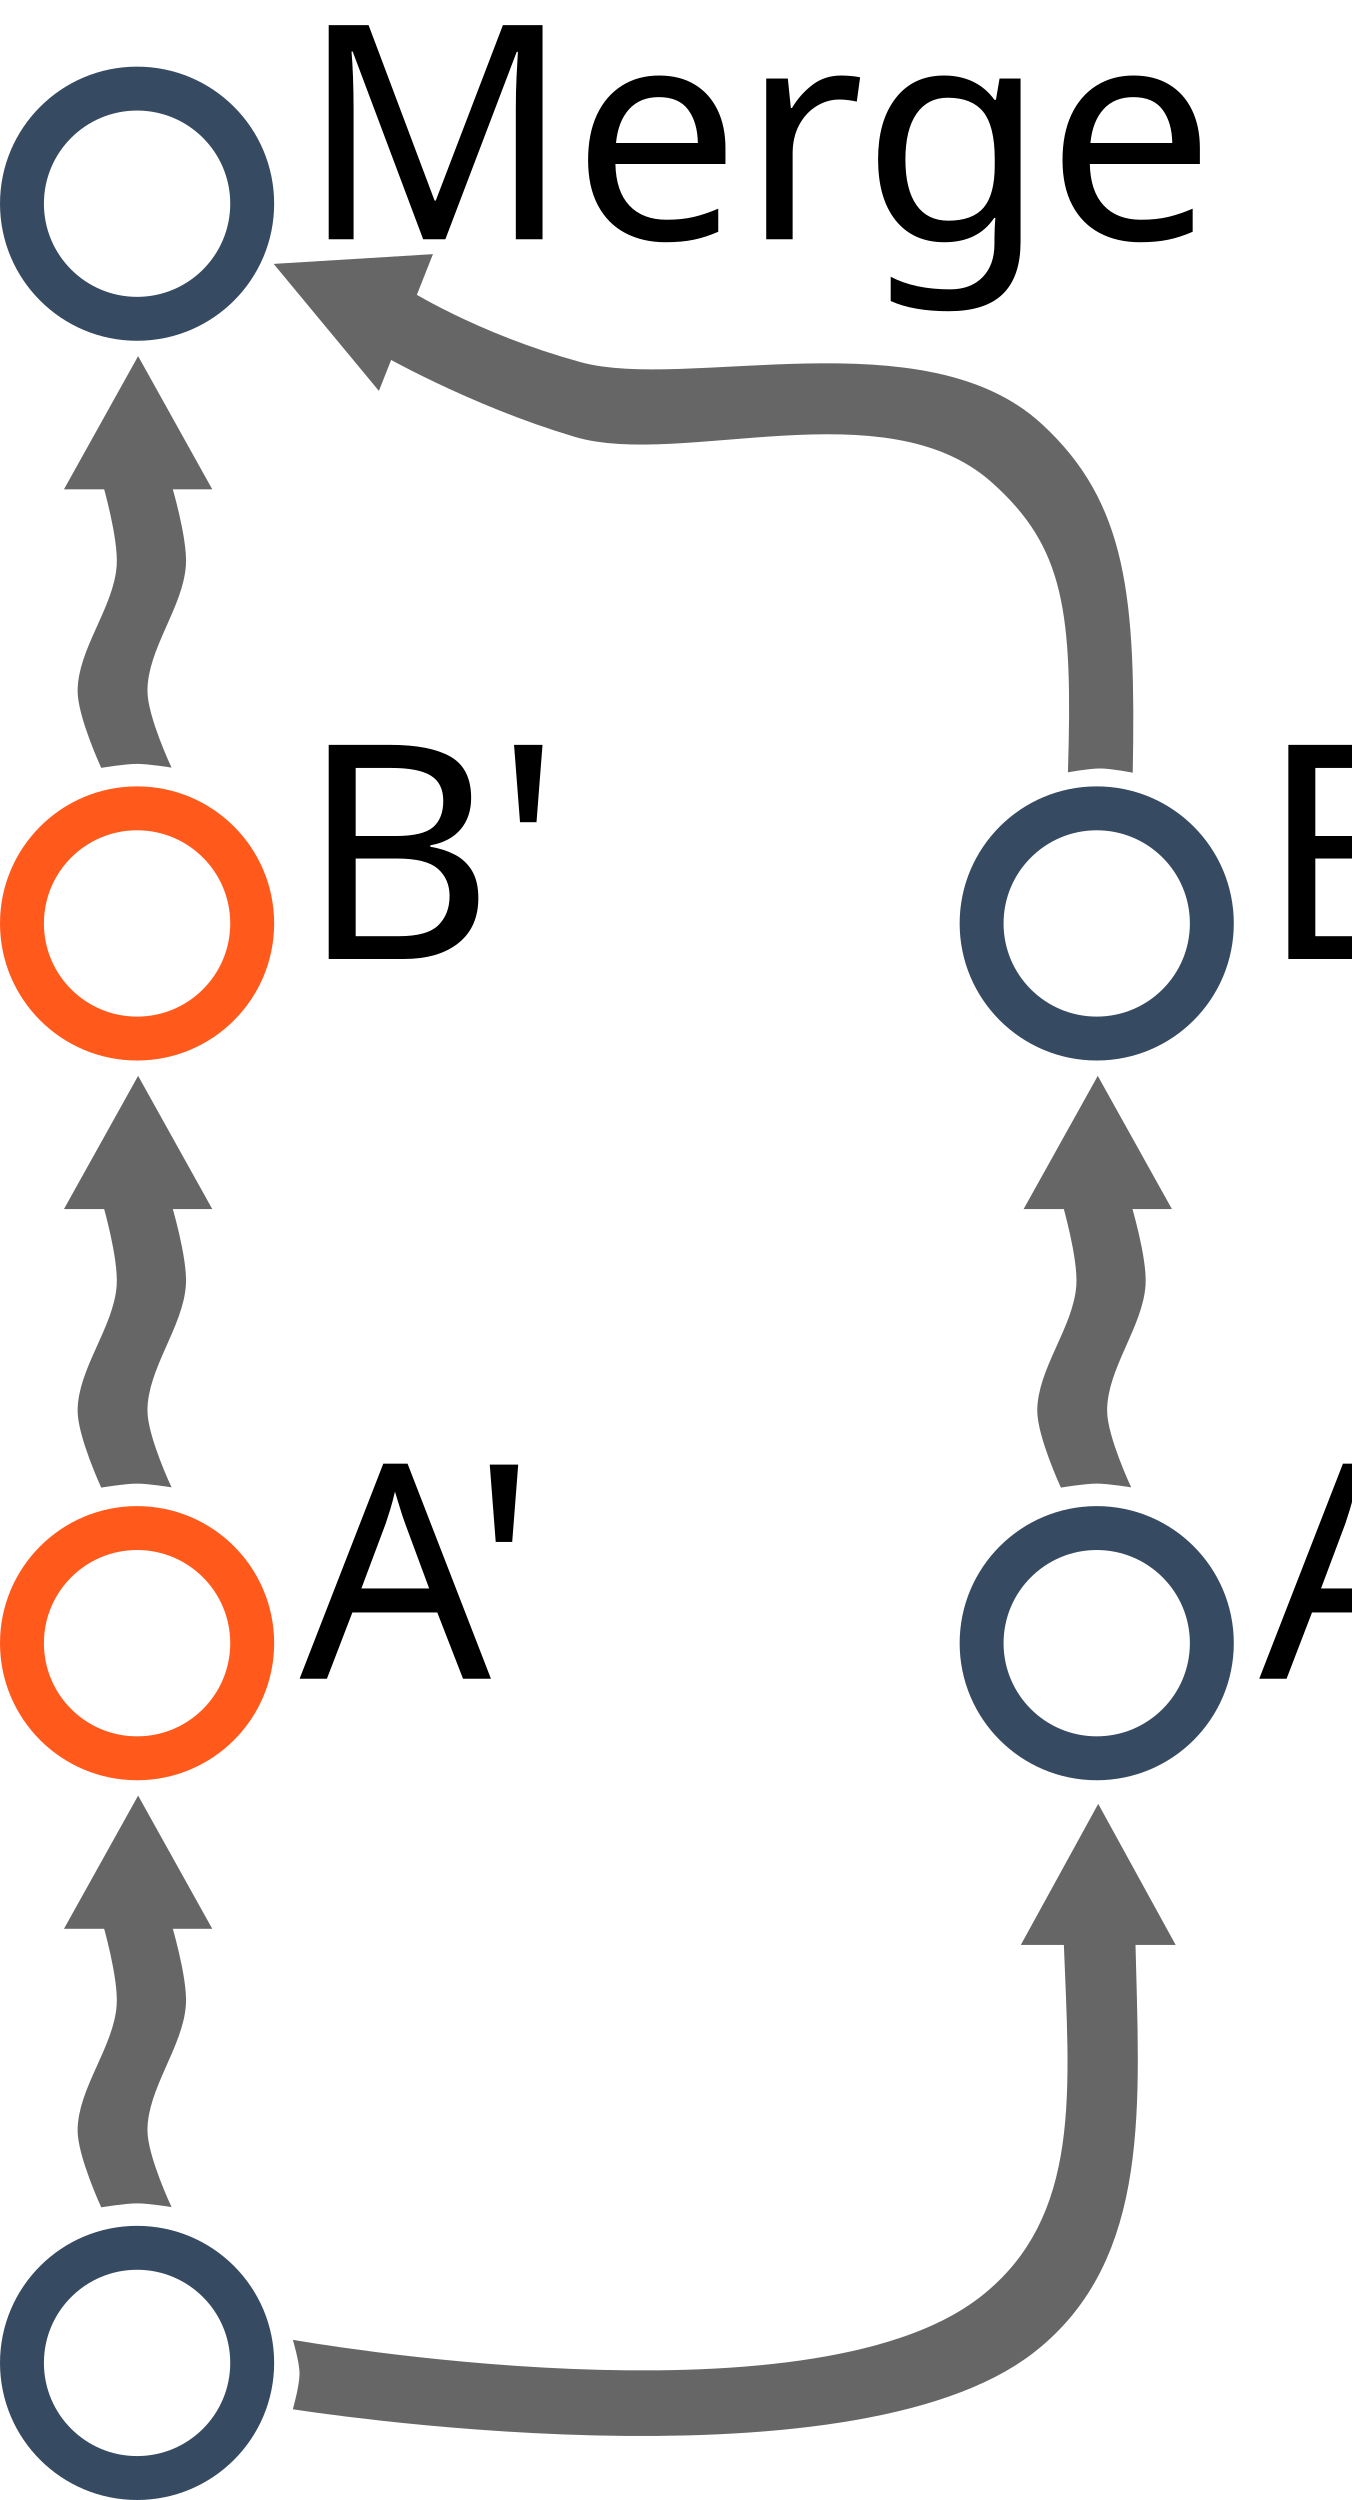
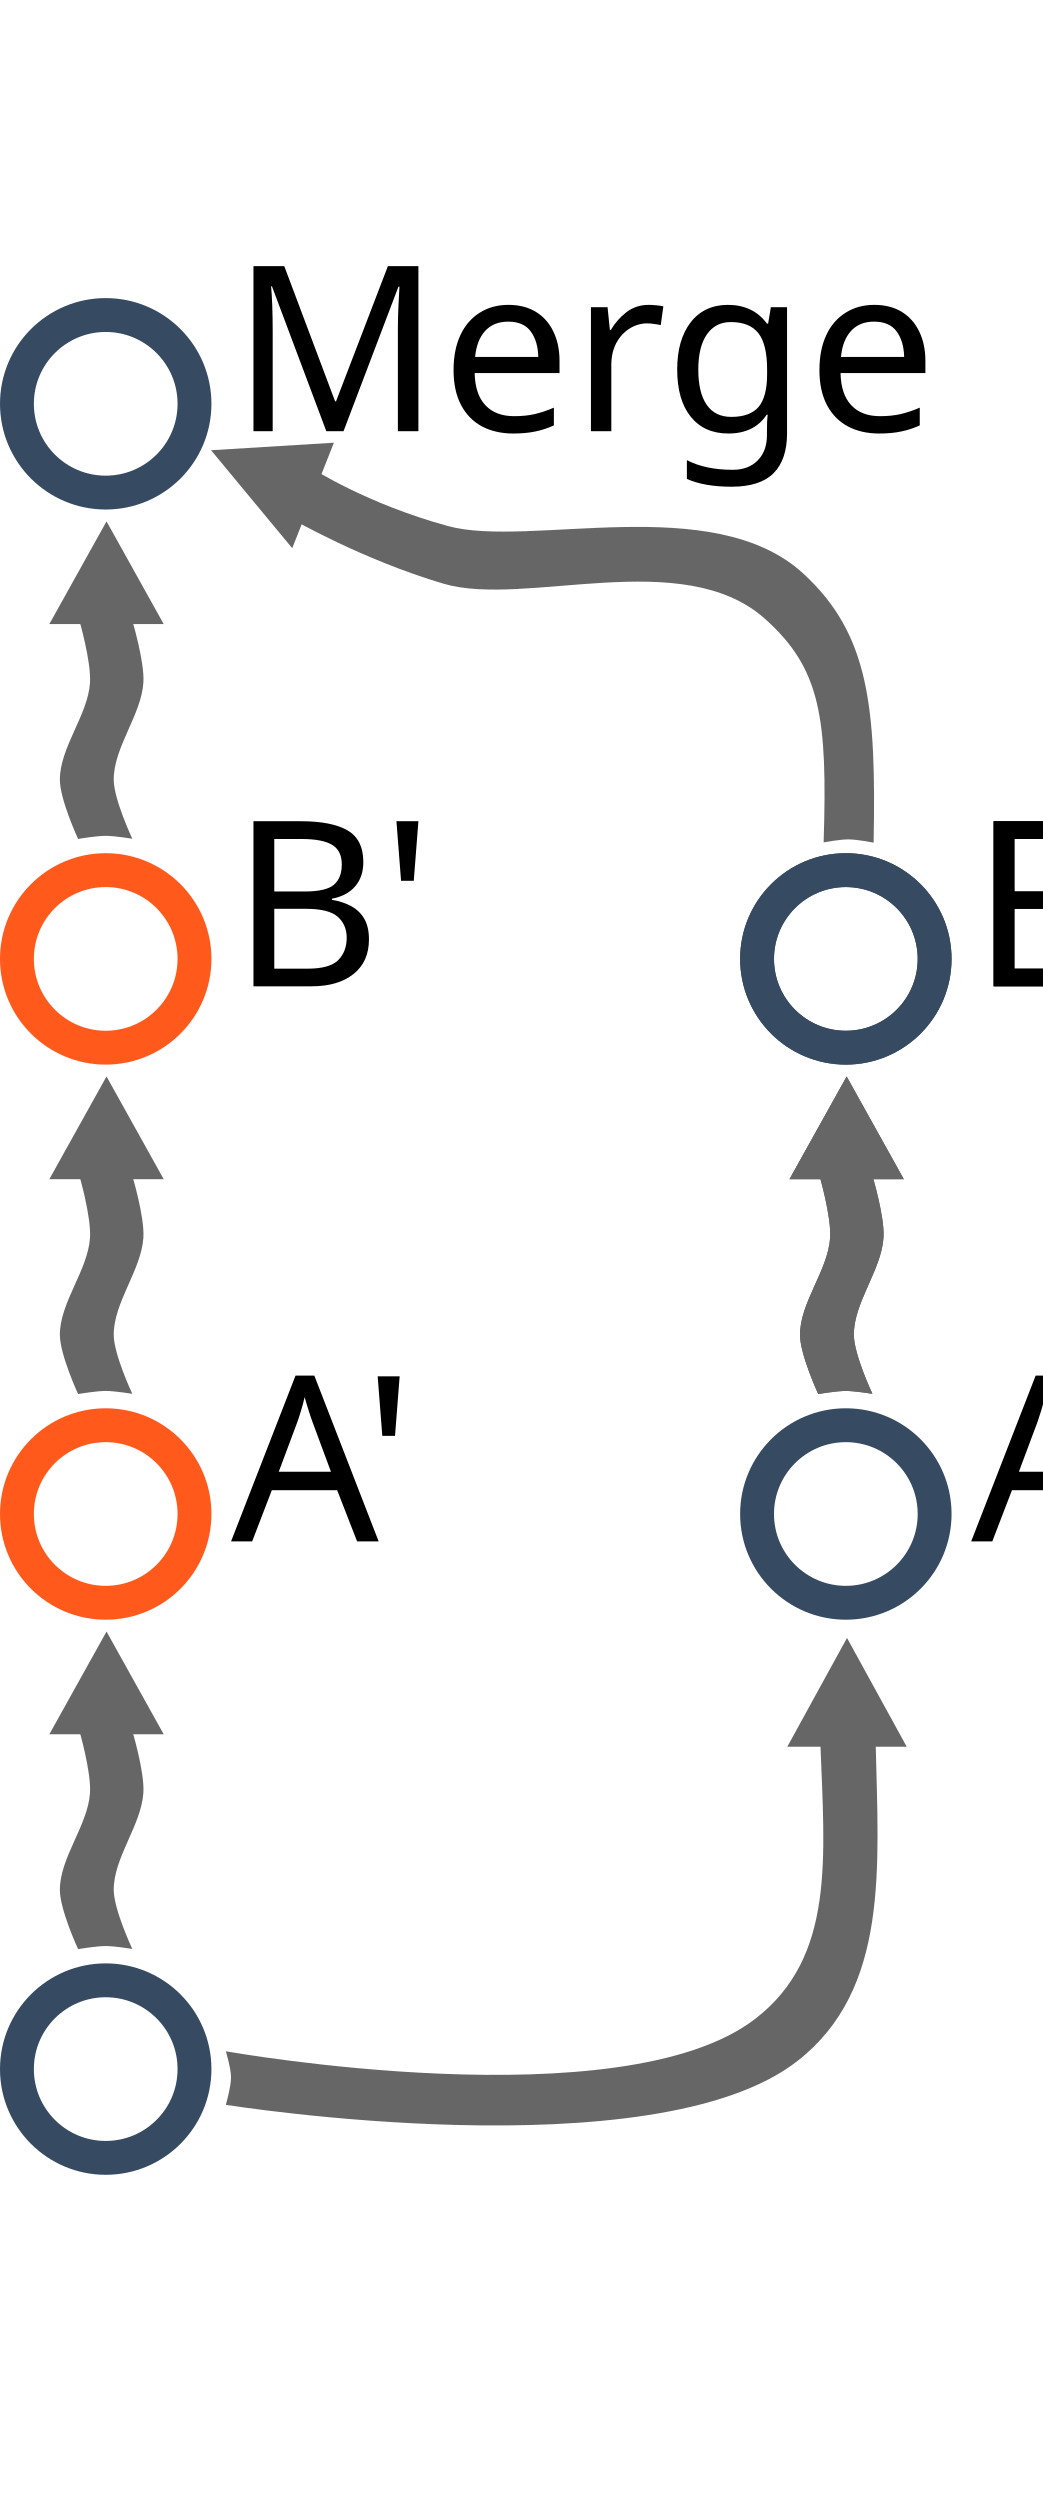
- <svg xmlns="http://www.w3.org/2000/svg" width="139.866mm" height="258.752mm" viewBox="0 0 495.59 916.836" id="svg10502" version="1.1">
-   <defs id="defs10504" />
-   <g id="layer1" transform="translate(-115.1017,-54.01601)">
-     <circle style="fill:none;fill-opacity:1;stroke:#364a62;stroke-width:16.106;stroke-linejoin:miter;stroke-miterlimit:4;stroke-dasharray:none;stroke-opacity:1" id="circle8449" cx="165.372" cy="920.582" r="42.217" />
-     <circle r="42.217" cy="656.628" cx="517.31" id="circle8451" style="fill:none;fill-opacity:1;stroke:#364a62;stroke-width:16.106;stroke-linejoin:miter;stroke-miterlimit:4;stroke-dasharray:none;stroke-opacity:1" />
-     <g id="g8453" transform="matrix(4.399231,0,0,3.857433,229.3772,-1818.765)" style="fill:#666666;fill-opacity:1">
-       <path id="path8455" d="m 62.464,626.931 c 0,0 -1.975,-4.87 -1.97,-7.315 0.008,-3.98 3.012,-7.925 3.256,-11.905 0.16,-2.606 -1.176,-7.814 -1.176,-7.814 l 5.724,0.025 c 0,0 1.364,5.141 1.225,7.715 -0.217,4.012 -3.224,7.991 -3.206,12.003 0.011,2.429 2.007,7.265 2.007,7.265 0,0 -1.924,-0.358 -2.897,-0.355 -0.996,0.003 -2.963,0.38 -2.963,0.38 z" style="fill:#666666;fill-opacity:1;stroke:none;stroke-width:0;stroke-linejoin:miter;stroke-miterlimit:4;stroke-dasharray:none;stroke-opacity:0.624" />
-       <path id="path8457" d="m 71.718,600.445 -12.361,0 6.181,-12.662 z" style="fill:#666666;fill-opacity:1;stroke:none;stroke-width:0;stroke-linejoin:miter;stroke-miterlimit:4;stroke-dasharray:none;stroke-opacity:0.624" />
+ <svg xmlns="http://www.w3.org/2000/svg" width="127.915mm" height="306.879mm" viewBox="0 0 453.241 1087.367" id="svg7813" version="1.1">
+   <defs id="defs7815" />
+   <g id="layer1" transform="translate(1900.993,189.4309)">
+     <g id="g9125" transform="matrix(4.023948,0,0,4.023948,1322.103,-1293.157)">
+       <circle style="fill:none;fill-opacity:1;stroke:#364a62;stroke-width:3.661;stroke-linejoin:miter;stroke-miterlimit:4;stroke-dasharray:none;stroke-opacity:1" id="circle10442" cx="-709.552" cy="437.937" r="9.596" />
+       <g style="fill:#666666;fill-opacity:1" transform="matrix(1,0,0,0.8768425,-775.0023,-124.7503)" id="g10450">
+         <path style="fill:#666666;fill-opacity:1;stroke:none;stroke-width:0;stroke-linejoin:miter;stroke-miterlimit:4;stroke-dasharray:none;stroke-opacity:0.624" d="m 62.464,626.931 c 0,0 -1.975,-4.87 -1.97,-7.315 0.008,-3.98 3.012,-7.925 3.256,-11.905 0.16,-2.606 -1.176,-7.814 -1.176,-7.814 l 5.724,0.025 c 0,0 1.364,5.141 1.225,7.715 -0.217,4.012 -3.224,7.991 -3.206,12.003 0.011,2.429 2.007,7.265 2.007,7.265 0,0 -1.924,-0.358 -2.897,-0.355 -0.996,0.003 -2.963,0.38 -2.963,0.38 z" id="path10452" />
+         <path style="fill:#666666;fill-opacity:1;stroke:none;stroke-width:0;stroke-linejoin:miter;stroke-miterlimit:4;stroke-dasharray:none;stroke-opacity:0.624" d="m 71.718,600.445 -12.361,0 6.181,-12.662 z" id="path10454" />
+       </g>
+       <circle r="9.596" cy="377.937" cx="-709.552" id="circle10456" style="fill:none;fill-opacity:1;stroke:#364a62;stroke-width:3.661;stroke-linejoin:miter;stroke-miterlimit:4;stroke-dasharray:none;stroke-opacity:1" />
+       <text xml:space="preserve" style="font-style:normal;font-variant:normal;font-weight:normal;font-stretch:normal;font-size:40px;line-height:125%;font-family:Photographs;-inkscape-font-specification:Photographs;letter-spacing:0px;word-spacing:0px;fill:#000000;fill-opacity:1;stroke:none;stroke-width:1px;stroke-linecap:butt;stroke-linejoin:miter;stroke-opacity:1" x="-696.002" y="380.901" id="text10458">
+         <tspan id="tspan10460" x="-696.002" y="380.901" style="font-style:normal;font-variant:normal;font-weight:normal;font-stretch:normal;font-size:25px;font-family:Photographs;-inkscape-font-specification:Photographs">B</tspan>
+       </text>
+       <text id="text10462" y="440.901" x="-696.002" style="font-style:normal;font-variant:normal;font-weight:normal;font-stretch:normal;font-size:40px;line-height:125%;font-family:Photographs;-inkscape-font-specification:Photographs;letter-spacing:0px;word-spacing:0px;fill:#000000;fill-opacity:1;stroke:none;stroke-width:1px;stroke-linecap:butt;stroke-linejoin:miter;stroke-opacity:1" xml:space="preserve">
+         <tspan style="font-style:normal;font-variant:normal;font-weight:normal;font-stretch:normal;font-size:25px;font-family:Photographs;-inkscape-font-specification:Photographs" y="440.901" x="-696.002" id="tspan10464">A</tspan>
+       </text>
+       <circle r="9.596" cy="497.937" cx="-789.552" id="circle10466" style="fill:none;fill-opacity:1;stroke:#364a62;stroke-width:3.661;stroke-linejoin:miter;stroke-miterlimit:4;stroke-dasharray:none;stroke-opacity:1" />
+       <g style="fill:#666666;fill-opacity:1" transform="matrix(1,0,0,0.8768425,-855.0023,-64.75032)" id="g10468">
+         <path style="fill:#666666;fill-opacity:1;stroke:none;stroke-width:0;stroke-linejoin:miter;stroke-miterlimit:4;stroke-dasharray:none;stroke-opacity:0.624" d="m 62.464,626.931 c 0,0 -1.975,-4.87 -1.97,-7.315 0.008,-3.98 3.012,-7.925 3.256,-11.905 0.16,-2.606 -1.176,-7.814 -1.176,-7.814 l 5.724,0.025 c 0,0 1.364,5.141 1.225,7.715 -0.217,4.012 -3.224,7.991 -3.206,12.003 0.011,2.429 2.007,7.265 2.007,7.265 0,0 -1.924,-0.358 -2.897,-0.355 -0.996,0.003 -2.963,0.38 -2.963,0.38 z" id="path10470" />
+         <path style="fill:#666666;fill-opacity:1;stroke:none;stroke-width:0;stroke-linejoin:miter;stroke-miterlimit:4;stroke-dasharray:none;stroke-opacity:0.624" d="m 71.718,600.445 -12.361,0 6.181,-12.662 z" id="path10472" />
+       </g>
+       <circle r="9.596" cy="437.937" cx="-789.552" id="circle10474" style="fill:none;fill-opacity:1;stroke:#ff591c;stroke-width:3.661;stroke-linejoin:miter;stroke-miterlimit:4;stroke-dasharray:none;stroke-opacity:1" />
+       <circle style="fill:none;fill-opacity:1;stroke:#ff591c;stroke-width:3.661;stroke-linejoin:miter;stroke-miterlimit:4;stroke-dasharray:none;stroke-opacity:1" id="circle10476" cx="-789.552" cy="377.937" r="9.596" />
+       <g style="fill:#666666;fill-opacity:1" id="g10478" transform="matrix(1,0,0,0.8768425,-855.0023,-124.7503)">
+         <path id="path10480" d="m 62.464,626.931 c 0,0 -1.975,-4.87 -1.97,-7.315 0.008,-3.98 3.012,-7.925 3.256,-11.905 0.16,-2.606 -1.176,-7.814 -1.176,-7.814 l 5.724,0.025 c 0,0 1.364,5.141 1.225,7.715 -0.217,4.012 -3.224,7.991 -3.206,12.003 0.011,2.429 2.007,7.265 2.007,7.265 0,0 -1.924,-0.358 -2.897,-0.355 -0.996,0.003 -2.963,0.38 -2.963,0.38 z" style="fill:#666666;fill-opacity:1;stroke:none;stroke-width:0;stroke-linejoin:miter;stroke-miterlimit:4;stroke-dasharray:none;stroke-opacity:0.624" />
+         <path id="path10482" d="m 71.718,600.445 -12.361,0 6.181,-12.662 z" style="fill:#666666;fill-opacity:1;stroke:none;stroke-width:0;stroke-linejoin:miter;stroke-miterlimit:4;stroke-dasharray:none;stroke-opacity:0.624" />
+       </g>
+       <text id="text10484" y="380.901" x="-776.002" style="font-style:normal;font-variant:normal;font-weight:normal;font-stretch:normal;font-size:40px;line-height:125%;font-family:Photographs;-inkscape-font-specification:Photographs;letter-spacing:0px;word-spacing:0px;fill:#000000;fill-opacity:1;stroke:none;stroke-width:1px;stroke-linecap:butt;stroke-linejoin:miter;stroke-opacity:1" xml:space="preserve">
+         <tspan style="font-style:normal;font-variant:normal;font-weight:normal;font-stretch:normal;font-size:25px;font-family:Photographs;-inkscape-font-specification:Photographs" y="380.901" x="-776.002" id="tspan10486">B'</tspan>
+       </text>
+       <text xml:space="preserve" style="font-style:normal;font-variant:normal;font-weight:normal;font-stretch:normal;font-size:40px;line-height:125%;font-family:Photographs;-inkscape-font-specification:Photographs;letter-spacing:0px;word-spacing:0px;fill:#000000;fill-opacity:1;stroke:none;stroke-width:1px;stroke-linecap:butt;stroke-linejoin:miter;stroke-opacity:1" x="-776.002" y="440.901" id="text10488">
+         <tspan id="tspan10490" x="-776.002" y="440.901" style="font-style:normal;font-variant:normal;font-weight:normal;font-stretch:normal;font-size:25px;font-family:Photographs;-inkscape-font-specification:Photographs">A'</tspan>
+       </text>
+       <g id="g10492" transform="matrix(1,0,0,0.8768425,-775.0023,-124.7503)" style="fill:#666666;fill-opacity:1">
+         <path id="path10494" d="m 62.464,626.931 c 0,0 -1.975,-4.87 -1.97,-7.315 0.008,-3.98 3.012,-7.925 3.256,-11.905 0.16,-2.606 -1.176,-7.814 -1.176,-7.814 l 5.724,0.025 c 0,0 1.364,5.141 1.225,7.715 -0.217,4.012 -3.224,7.991 -3.206,12.003 0.011,2.429 2.007,7.265 2.007,7.265 0,0 -1.924,-0.358 -2.897,-0.355 -0.996,0.003 -2.963,0.38 -2.963,0.38 z" style="fill:#666666;fill-opacity:1;stroke:none;stroke-width:0;stroke-linejoin:miter;stroke-miterlimit:4;stroke-dasharray:none;stroke-opacity:0.624" />
+         <path id="path10496" d="m 71.718,600.445 -12.361,0 6.181,-12.662 z" style="fill:#666666;fill-opacity:1;stroke:none;stroke-width:0;stroke-linejoin:miter;stroke-miterlimit:4;stroke-dasharray:none;stroke-opacity:0.624" />
+       </g>
+       <circle style="fill:none;fill-opacity:1;stroke:#364a62;stroke-width:3.661;stroke-linejoin:miter;stroke-miterlimit:4;stroke-dasharray:none;stroke-opacity:1" id="circle10498" cx="-709.552" cy="377.937" r="9.596" />
+       <text id="text10500" y="380.901" x="-696.002" style="font-style:normal;font-variant:normal;font-weight:normal;font-stretch:normal;font-size:40px;line-height:125%;font-family:Photographs;-inkscape-font-specification:Photographs;letter-spacing:0px;word-spacing:0px;fill:#000000;fill-opacity:1;stroke:none;stroke-width:1px;stroke-linecap:butt;stroke-linejoin:miter;stroke-opacity:1" xml:space="preserve">
+         <tspan style="font-style:normal;font-variant:normal;font-weight:normal;font-stretch:normal;font-size:25px;font-family:Photographs;-inkscape-font-specification:Photographs" y="380.901" x="-696.002" id="tspan10502">B</tspan>
+       </text>
+       <g style="fill:#666666;fill-opacity:1" id="g10504" transform="matrix(1.039425,0,0,0.9287852,-858.0947,-40.23023)">
+         <g style="fill:#666666;fill-opacity:1" id="g10506" transform="matrix(1.004876,0,0,1,-0.3824827,0)">
+           <path style="fill:#666666;fill-opacity:1;stroke:none;stroke-width:0;stroke-linejoin:miter;stroke-miterlimit:4;stroke-dasharray:none;stroke-opacity:0.624" d="m 78.436,583.59 c 0,0 44.295,7.962 59.159,-5.107 9.509,-8.36 8.377,-22.51 8.084,-37.114 l -5.724,0.03 c 0.449,13.474 1.548,24.956 -6.702,32.153 -13.803,12.04 -54.817,3.806 -54.817,3.806 0,0 0.53,1.993 0.535,3.014 0.006,1.088 -0.536,3.219 -0.536,3.219 z" id="path10508" />
+           <path style="fill:#666666;fill-opacity:1;stroke:none;stroke-width:0;stroke-linejoin:miter;stroke-miterlimit:4;stroke-dasharray:none;stroke-opacity:0.624" d="m 136.536,541.916 12.361,0 -6.181,-12.662 z" id="path10510" />
+         </g>
+       </g>
+       <g id="g10512" transform="matrix(0.9440163,0,0,1,-846.6887,-81.96156)" style="fill:#666666;fill-opacity:1">
+         <path style="fill:#666666;fill-opacity:1;stroke:none;stroke-width:0;stroke-linejoin:miter;stroke-miterlimit:4;stroke-dasharray:none;stroke-opacity:0.624" d="m 99.712,413.112 c 9.315,2.406 30.318,-3.821 40.654,5.107 7.622,6.584 8.377,14.51 8.084,29.114 0,0 -1.882,-0.351 -2.875,-0.353 -0.992,-0.002 -2.849,0.322 -2.849,0.322 0.449,-13.474 -0.32,-18.76 -6.702,-24.152 -9.424,-7.963 -27.497,-1.204 -36.817,-3.806 -9.32,-2.602 -17.419,-7.026 -17.419,-7.026 l 2.369,-5.429 c 0,0 6.238,3.816 15.553,6.222 z" id="path10514" />
+         <path style="fill:#666666;fill-opacity:1;stroke:none;stroke-width:0;stroke-linejoin:miter;stroke-miterlimit:4;stroke-dasharray:none;stroke-opacity:0.624" d="m 81.881,415.506 4.772,-11.403 -14.067,0.813 z" id="path10516" />
+       </g>
+       <circle r="9.596" cy="317.937" cx="-789.552" id="circle10518" style="fill:none;fill-opacity:1;stroke:#364a62;stroke-width:3.661;stroke-linejoin:miter;stroke-miterlimit:4;stroke-dasharray:none;stroke-opacity:1" />
+       <g transform="matrix(1,0,0,0.8768425,-855.0023,-184.7503)" id="g10520" style="fill:#666666;fill-opacity:1">
+         <path style="fill:#666666;fill-opacity:1;stroke:none;stroke-width:0;stroke-linejoin:miter;stroke-miterlimit:4;stroke-dasharray:none;stroke-opacity:0.624" d="m 62.464,626.931 c 0,0 -1.975,-4.87 -1.97,-7.315 0.008,-3.98 3.012,-7.925 3.256,-11.905 0.16,-2.606 -1.176,-7.814 -1.176,-7.814 l 5.724,0.025 c 0,0 1.364,5.141 1.225,7.715 -0.217,4.012 -3.224,7.991 -3.206,12.003 0.011,2.429 2.007,7.265 2.007,7.265 0,0 -1.924,-0.358 -2.897,-0.355 -0.996,0.003 -2.963,0.38 -2.963,0.38 z" id="path10522" />
+         <path style="fill:#666666;fill-opacity:1;stroke:none;stroke-width:0;stroke-linejoin:miter;stroke-miterlimit:4;stroke-dasharray:none;stroke-opacity:0.624" d="m 71.718,600.445 -12.361,0 6.181,-12.662 z" id="path10524" />
+       </g>
+       <text id="text10526" y="320.901" x="-776.002" style="font-style:normal;font-variant:normal;font-weight:normal;font-stretch:normal;font-size:40px;line-height:125%;font-family:Photographs;-inkscape-font-specification:Photographs;letter-spacing:0px;word-spacing:0px;fill:#000000;fill-opacity:1;stroke:none;stroke-width:1px;stroke-linecap:butt;stroke-linejoin:miter;stroke-opacity:1" xml:space="preserve">
+         <tspan style="font-style:normal;font-variant:normal;font-weight:normal;font-stretch:normal;font-size:25px;font-family:Photographs;-inkscape-font-specification:Photographs" y="320.901" x="-776.002" id="tspan10528">Merge</tspan>
+       </text>
    </g>
-     <circle style="fill:none;fill-opacity:1;stroke:#364a62;stroke-width:16.106;stroke-linejoin:miter;stroke-miterlimit:4;stroke-dasharray:none;stroke-opacity:1" id="circle8459" cx="517.31" cy="392.675" r="42.217" />
-     <g id="g8461" transform="matrix(4.399231,0,0,3.857433,-122.5613,-1554.811)" style="fill:#666666;fill-opacity:1">
-       <path id="path8463" d="m 62.464,626.931 c 0,0 -1.975,-4.87 -1.97,-7.315 0.008,-3.98 3.012,-7.925 3.256,-11.905 0.16,-2.606 -1.176,-7.814 -1.176,-7.814 l 5.724,0.025 c 0,0 1.364,5.141 1.225,7.715 -0.217,4.012 -3.224,7.991 -3.206,12.003 0.011,2.429 2.007,7.265 2.007,7.265 0,0 -1.924,-0.358 -2.897,-0.355 -0.996,0.003 -2.963,0.38 -2.963,0.38 z" style="fill:#666666;fill-opacity:1;stroke:none;stroke-width:0;stroke-linejoin:miter;stroke-miterlimit:4;stroke-dasharray:none;stroke-opacity:0.624" />
-       <path id="path8465" d="m 71.718,600.445 -12.361,0 6.181,-12.662 z" style="fill:#666666;fill-opacity:1;stroke:none;stroke-width:0;stroke-linejoin:miter;stroke-miterlimit:4;stroke-dasharray:none;stroke-opacity:0.624" />
-     </g>
-     <circle style="fill:none;fill-opacity:1;stroke:#ff591c;stroke-width:16.106;stroke-linejoin:miter;stroke-miterlimit:4;stroke-dasharray:none;stroke-opacity:1" id="circle8467" cx="165.372" cy="656.628" r="42.217" />
-     <circle r="42.217" cy="392.675" cx="165.372" id="circle8469" style="fill:none;fill-opacity:1;stroke:#ff591c;stroke-width:16.106;stroke-linejoin:miter;stroke-miterlimit:4;stroke-dasharray:none;stroke-opacity:1" />
-     <g transform="matrix(4.399231,0,0,3.857433,-122.5613,-1818.765)" id="g8471" style="fill:#666666;fill-opacity:1">
-       <path style="fill:#666666;fill-opacity:1;stroke:none;stroke-width:0;stroke-linejoin:miter;stroke-miterlimit:4;stroke-dasharray:none;stroke-opacity:0.624" d="m 62.464,626.931 c 0,0 -1.975,-4.87 -1.97,-7.315 0.008,-3.98 3.012,-7.925 3.256,-11.905 0.16,-2.606 -1.176,-7.814 -1.176,-7.814 l 5.724,0.025 c 0,0 1.364,5.141 1.225,7.715 -0.217,4.012 -3.224,7.991 -3.206,12.003 0.011,2.429 2.007,7.265 2.007,7.265 0,0 -1.924,-0.358 -2.897,-0.355 -0.996,0.003 -2.963,0.38 -2.963,0.38 z" id="path8473" />
-       <path style="fill:#666666;fill-opacity:1;stroke:none;stroke-width:0;stroke-linejoin:miter;stroke-miterlimit:4;stroke-dasharray:none;stroke-opacity:0.624" d="m 71.718,600.445 -12.361,0 6.181,-12.662 z" id="path8475" />
-     </g>
-     <text xml:space="preserve" style="font-style:normal;font-weight:normal;font-size:175.969px;line-height:125%;font-family:sans-serif;letter-spacing:0px;word-spacing:0px;fill:#000000;fill-opacity:1;stroke:none;stroke-width:1px;stroke-linecap:butt;stroke-linejoin:miter;stroke-opacity:1" x="224.978" y="405.71" id="text8477">
-       <tspan id="tspan8479" x="224.978" y="405.71" style="font-style:normal;font-variant:normal;font-weight:normal;font-stretch:normal;font-size:109.981px;font-family:Photographs;-inkscape-font-specification:Photographs">B'</tspan>
-     </text>
-     <text id="text8481" y="669.664" x="224.978" style="font-style:normal;font-weight:normal;font-size:175.969px;line-height:125%;font-family:sans-serif;letter-spacing:0px;word-spacing:0px;fill:#000000;fill-opacity:1;stroke:none;stroke-width:1px;stroke-linecap:butt;stroke-linejoin:miter;stroke-opacity:1" xml:space="preserve">
-       <tspan style="font-style:normal;font-variant:normal;font-weight:normal;font-stretch:normal;font-size:109.981px;font-family:Photographs;-inkscape-font-specification:Photographs" y="669.664" x="224.978" id="tspan8483">A'</tspan>
-     </text>
-     <text id="text8485" y="405.71" x="576.916" style="font-style:normal;font-weight:normal;font-size:175.969px;line-height:125%;font-family:sans-serif;letter-spacing:0px;word-spacing:0px;fill:#000000;fill-opacity:1;stroke:none;stroke-width:1px;stroke-linecap:butt;stroke-linejoin:miter;stroke-opacity:1" xml:space="preserve">
-       <tspan style="font-style:normal;font-variant:normal;font-weight:normal;font-stretch:normal;font-size:109.981px;font-family:Photographs;-inkscape-font-specification:Photographs" y="405.71" x="576.916" id="tspan8487">B</tspan>
-     </text>
-     <text xml:space="preserve" style="font-style:normal;font-weight:normal;font-size:175.969px;line-height:125%;font-family:sans-serif;letter-spacing:0px;word-spacing:0px;fill:#000000;fill-opacity:1;stroke:none;stroke-width:1px;stroke-linecap:butt;stroke-linejoin:miter;stroke-opacity:1" x="576.916" y="669.664" id="text8489">
-       <tspan id="tspan8491" x="576.916" y="669.664" style="font-style:normal;font-variant:normal;font-weight:normal;font-stretch:normal;font-size:109.981px;font-family:Photographs;-inkscape-font-specification:Photographs">A</tspan>
-     </text>
-     <g style="fill:#666666;fill-opacity:1" id="g8493" transform="matrix(4.572669,0,0,4.08594,-136.1651,-1446.942)">
-       <g style="fill:#666666;fill-opacity:1" id="g8495" transform="matrix(1.004876,0,0,1,-0.3824827,0)">
-         <path style="fill:#666666;fill-opacity:1;stroke:none;stroke-width:0;stroke-linejoin:miter;stroke-miterlimit:4;stroke-dasharray:none;stroke-opacity:0.624" d="m 78.436,583.59 c 0,0 44.295,7.962 59.159,-5.107 9.509,-8.36 8.377,-22.51 8.084,-37.114 l -5.724,0.03 c 0.449,13.474 1.548,24.956 -6.702,32.153 -13.803,12.04 -54.817,3.806 -54.817,3.806 0,0 0.53,1.993 0.535,3.014 0.006,1.088 -0.536,3.219 -0.536,3.219 z" id="path8497" />
-         <path style="fill:#666666;fill-opacity:1;stroke:none;stroke-width:0;stroke-linejoin:miter;stroke-miterlimit:4;stroke-dasharray:none;stroke-opacity:0.624" d="m 136.536,541.916 12.361,0 -6.181,-12.662 z" id="path8499" />
-       </g>
-     </g>
-     <g id="g8501" transform="matrix(4.152946,0,0,4.399231,-85.98758,-1630.528)" style="fill:#666666;fill-opacity:1">
-       <path style="fill:#666666;fill-opacity:1;stroke:none;stroke-width:0;stroke-linejoin:miter;stroke-miterlimit:4;stroke-dasharray:none;stroke-opacity:0.624" d="m 99.712,413.112 c 9.315,2.406 30.318,-3.821 40.654,5.107 7.622,6.584 8.377,14.51 8.084,29.114 0,0 -1.882,-0.351 -2.875,-0.353 -0.992,-0.002 -2.849,0.322 -2.849,0.322 0.449,-13.474 -0.32,-18.76 -6.702,-24.152 -9.424,-7.963 -27.497,-1.204 -36.817,-3.806 -9.32,-2.602 -17.419,-7.026 -17.419,-7.026 l 2.369,-5.429 c 0,0 6.238,3.816 15.553,6.222 z" id="path8503" />
-       <path style="fill:#666666;fill-opacity:1;stroke:none;stroke-width:0;stroke-linejoin:miter;stroke-miterlimit:4;stroke-dasharray:none;stroke-opacity:0.624" d="m 81.881,415.506 4.772,-11.403 -14.067,0.813 z" id="path8505" />
-     </g>
-     <circle style="fill:none;fill-opacity:1;stroke:#364a62;stroke-width:16.106;stroke-linejoin:miter;stroke-miterlimit:4;stroke-dasharray:none;stroke-opacity:1" id="circle8507" cx="165.372" cy="128.721" r="42.217" />
-     <g style="fill:#666666;fill-opacity:1" id="g8509" transform="matrix(4.399231,0,0,3.857433,-122.5613,-2082.719)">
-       <path id="path8511" d="m 62.464,626.931 c 0,0 -1.975,-4.87 -1.97,-7.315 0.008,-3.98 3.012,-7.925 3.256,-11.905 0.16,-2.606 -1.176,-7.814 -1.176,-7.814 l 5.724,0.025 c 0,0 1.364,5.141 1.225,7.715 -0.217,4.012 -3.224,7.991 -3.206,12.003 0.011,2.429 2.007,7.265 2.007,7.265 0,0 -1.924,-0.358 -2.897,-0.355 -0.996,0.003 -2.963,0.38 -2.963,0.38 z" style="fill:#666666;fill-opacity:1;stroke:none;stroke-width:0;stroke-linejoin:miter;stroke-miterlimit:4;stroke-dasharray:none;stroke-opacity:0.624" />
-       <path id="path8513" d="m 71.718,600.445 -12.361,0 6.181,-12.662 z" style="fill:#666666;fill-opacity:1;stroke:none;stroke-width:0;stroke-linejoin:miter;stroke-miterlimit:4;stroke-dasharray:none;stroke-opacity:0.624" />
-     </g>
-     <text id="text8515" y="141.756" x="224.978" style="font-style:normal;font-weight:normal;font-size:175.969px;line-height:125%;font-family:sans-serif;letter-spacing:0px;word-spacing:0px;fill:#000000;fill-opacity:1;stroke:none;stroke-width:1px;stroke-linecap:butt;stroke-linejoin:miter;stroke-opacity:1" xml:space="preserve">
-       <tspan style="font-style:normal;font-variant:normal;font-weight:normal;font-stretch:normal;font-size:109.981px;font-family:Photographs;-inkscape-font-specification:Photographs" y="141.756" x="224.978" id="tspan8517">Merge</tspan>
-     </text>
  </g>
</svg>
